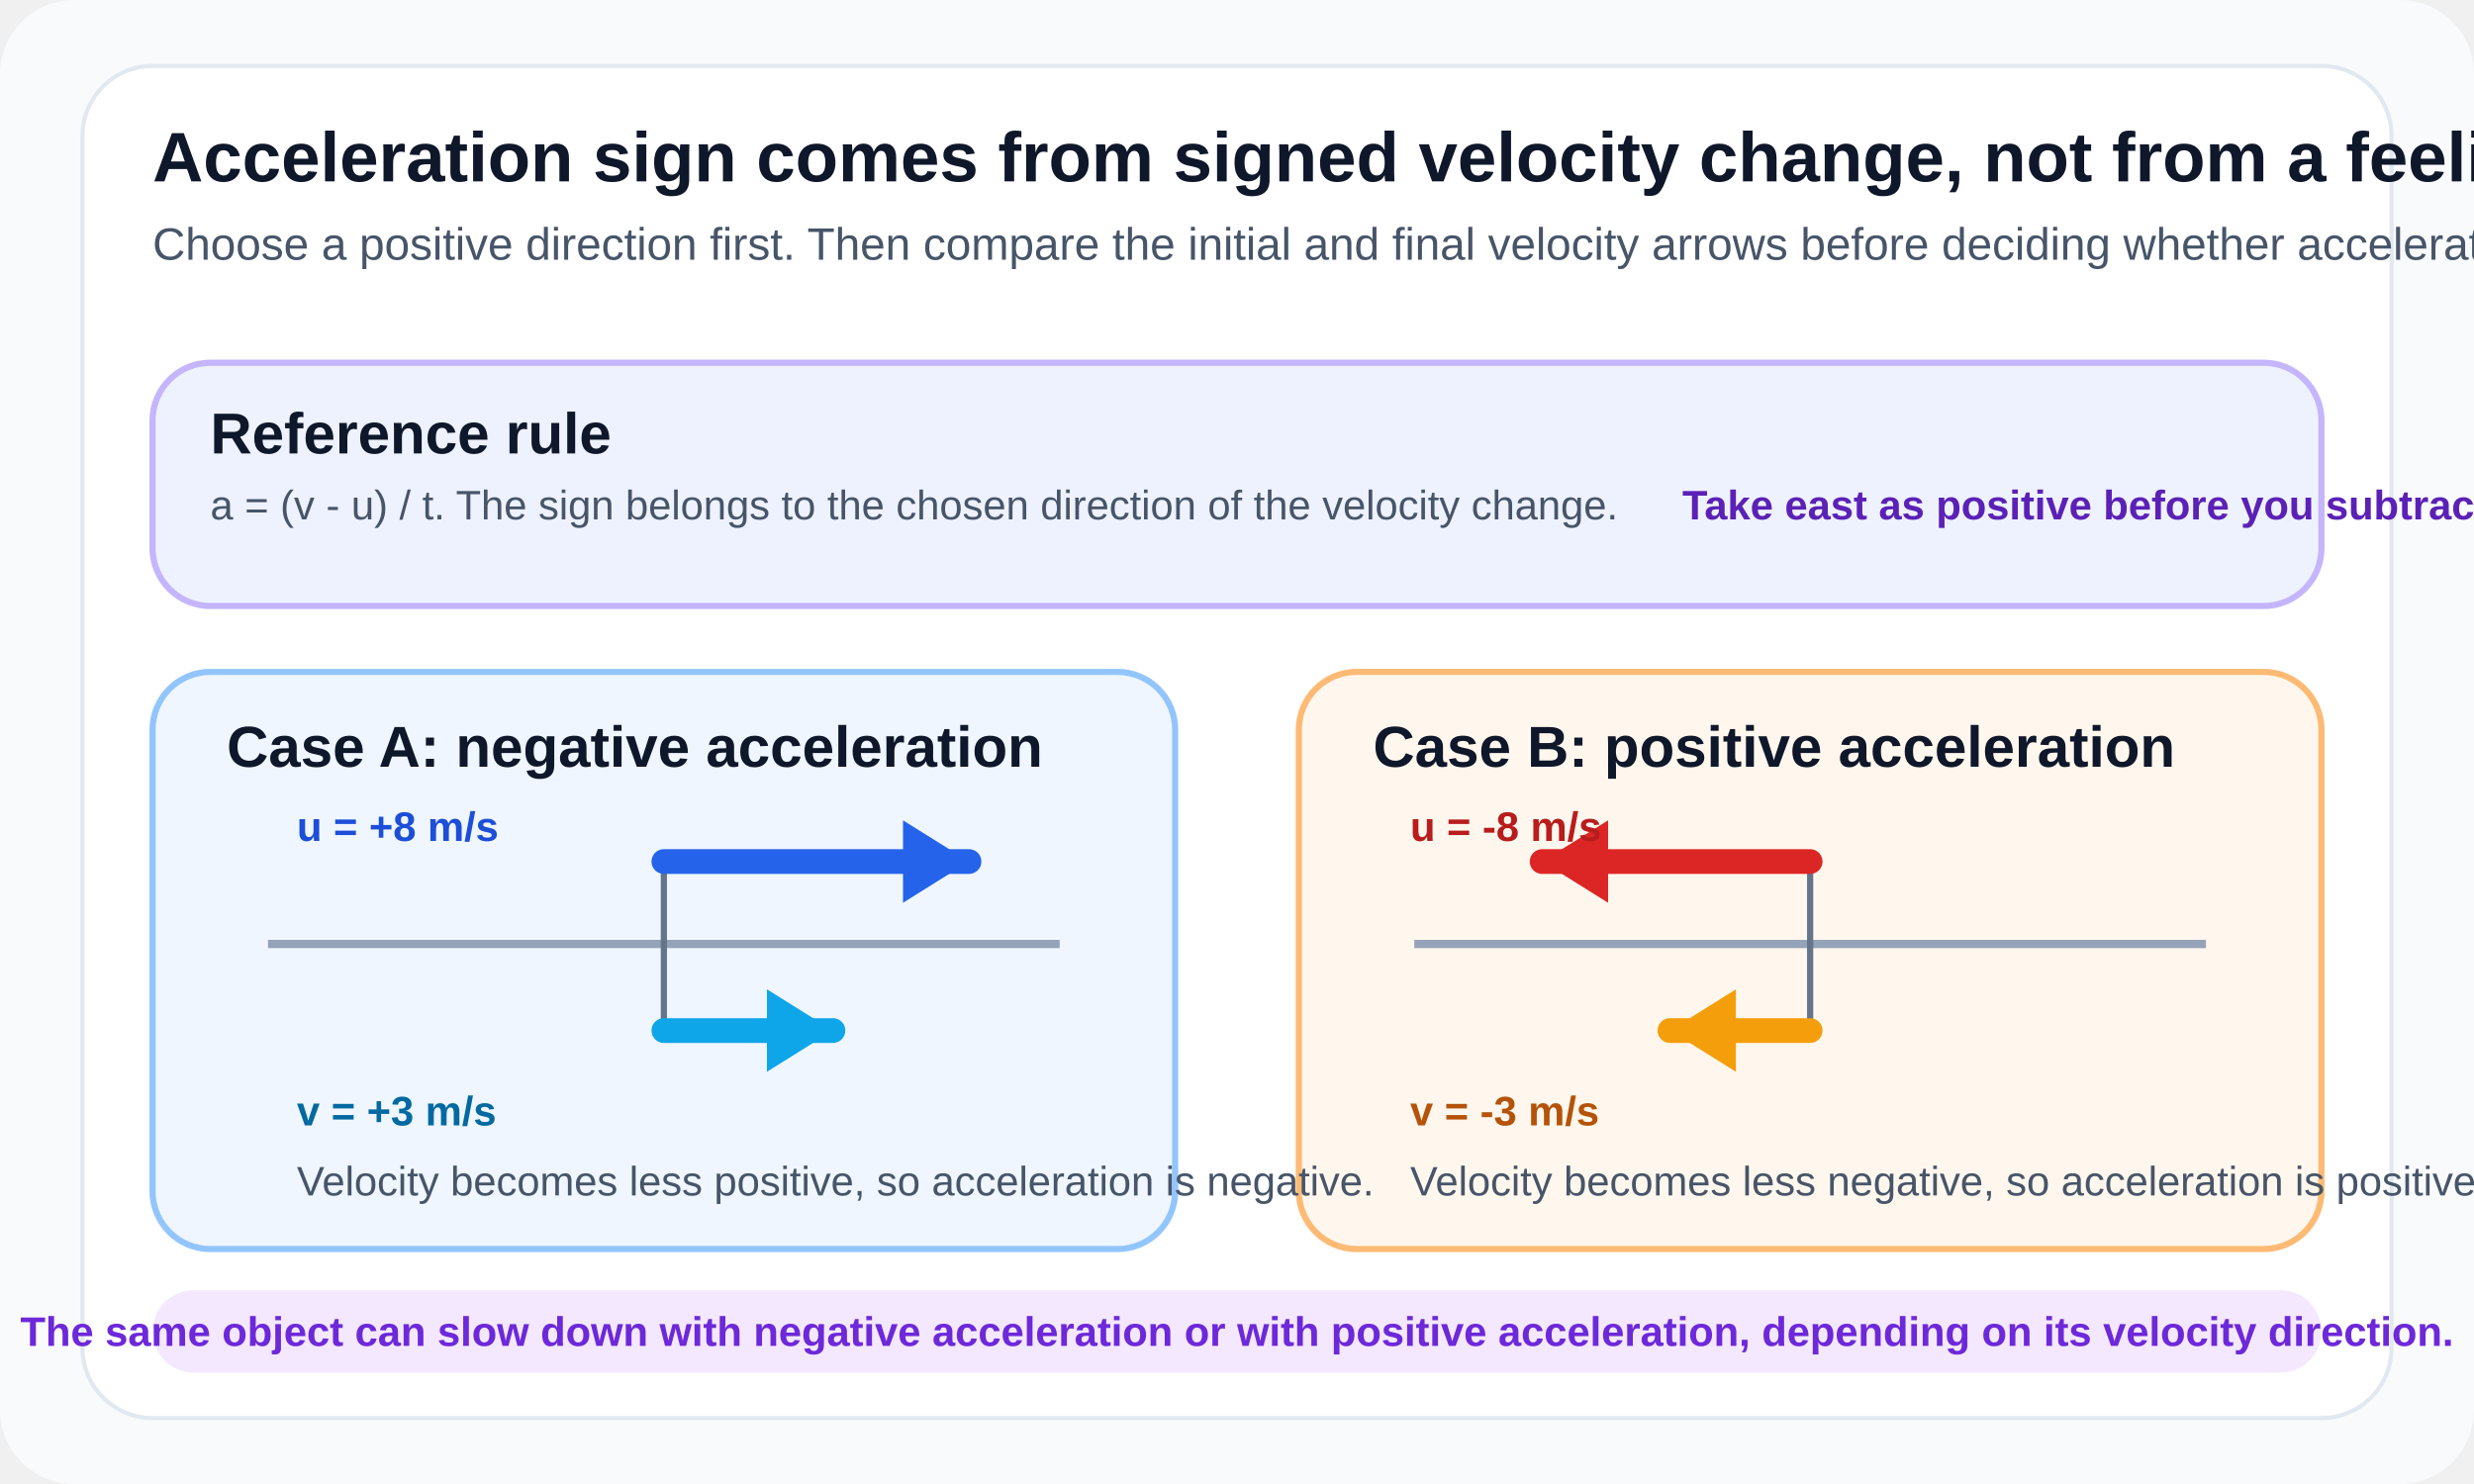
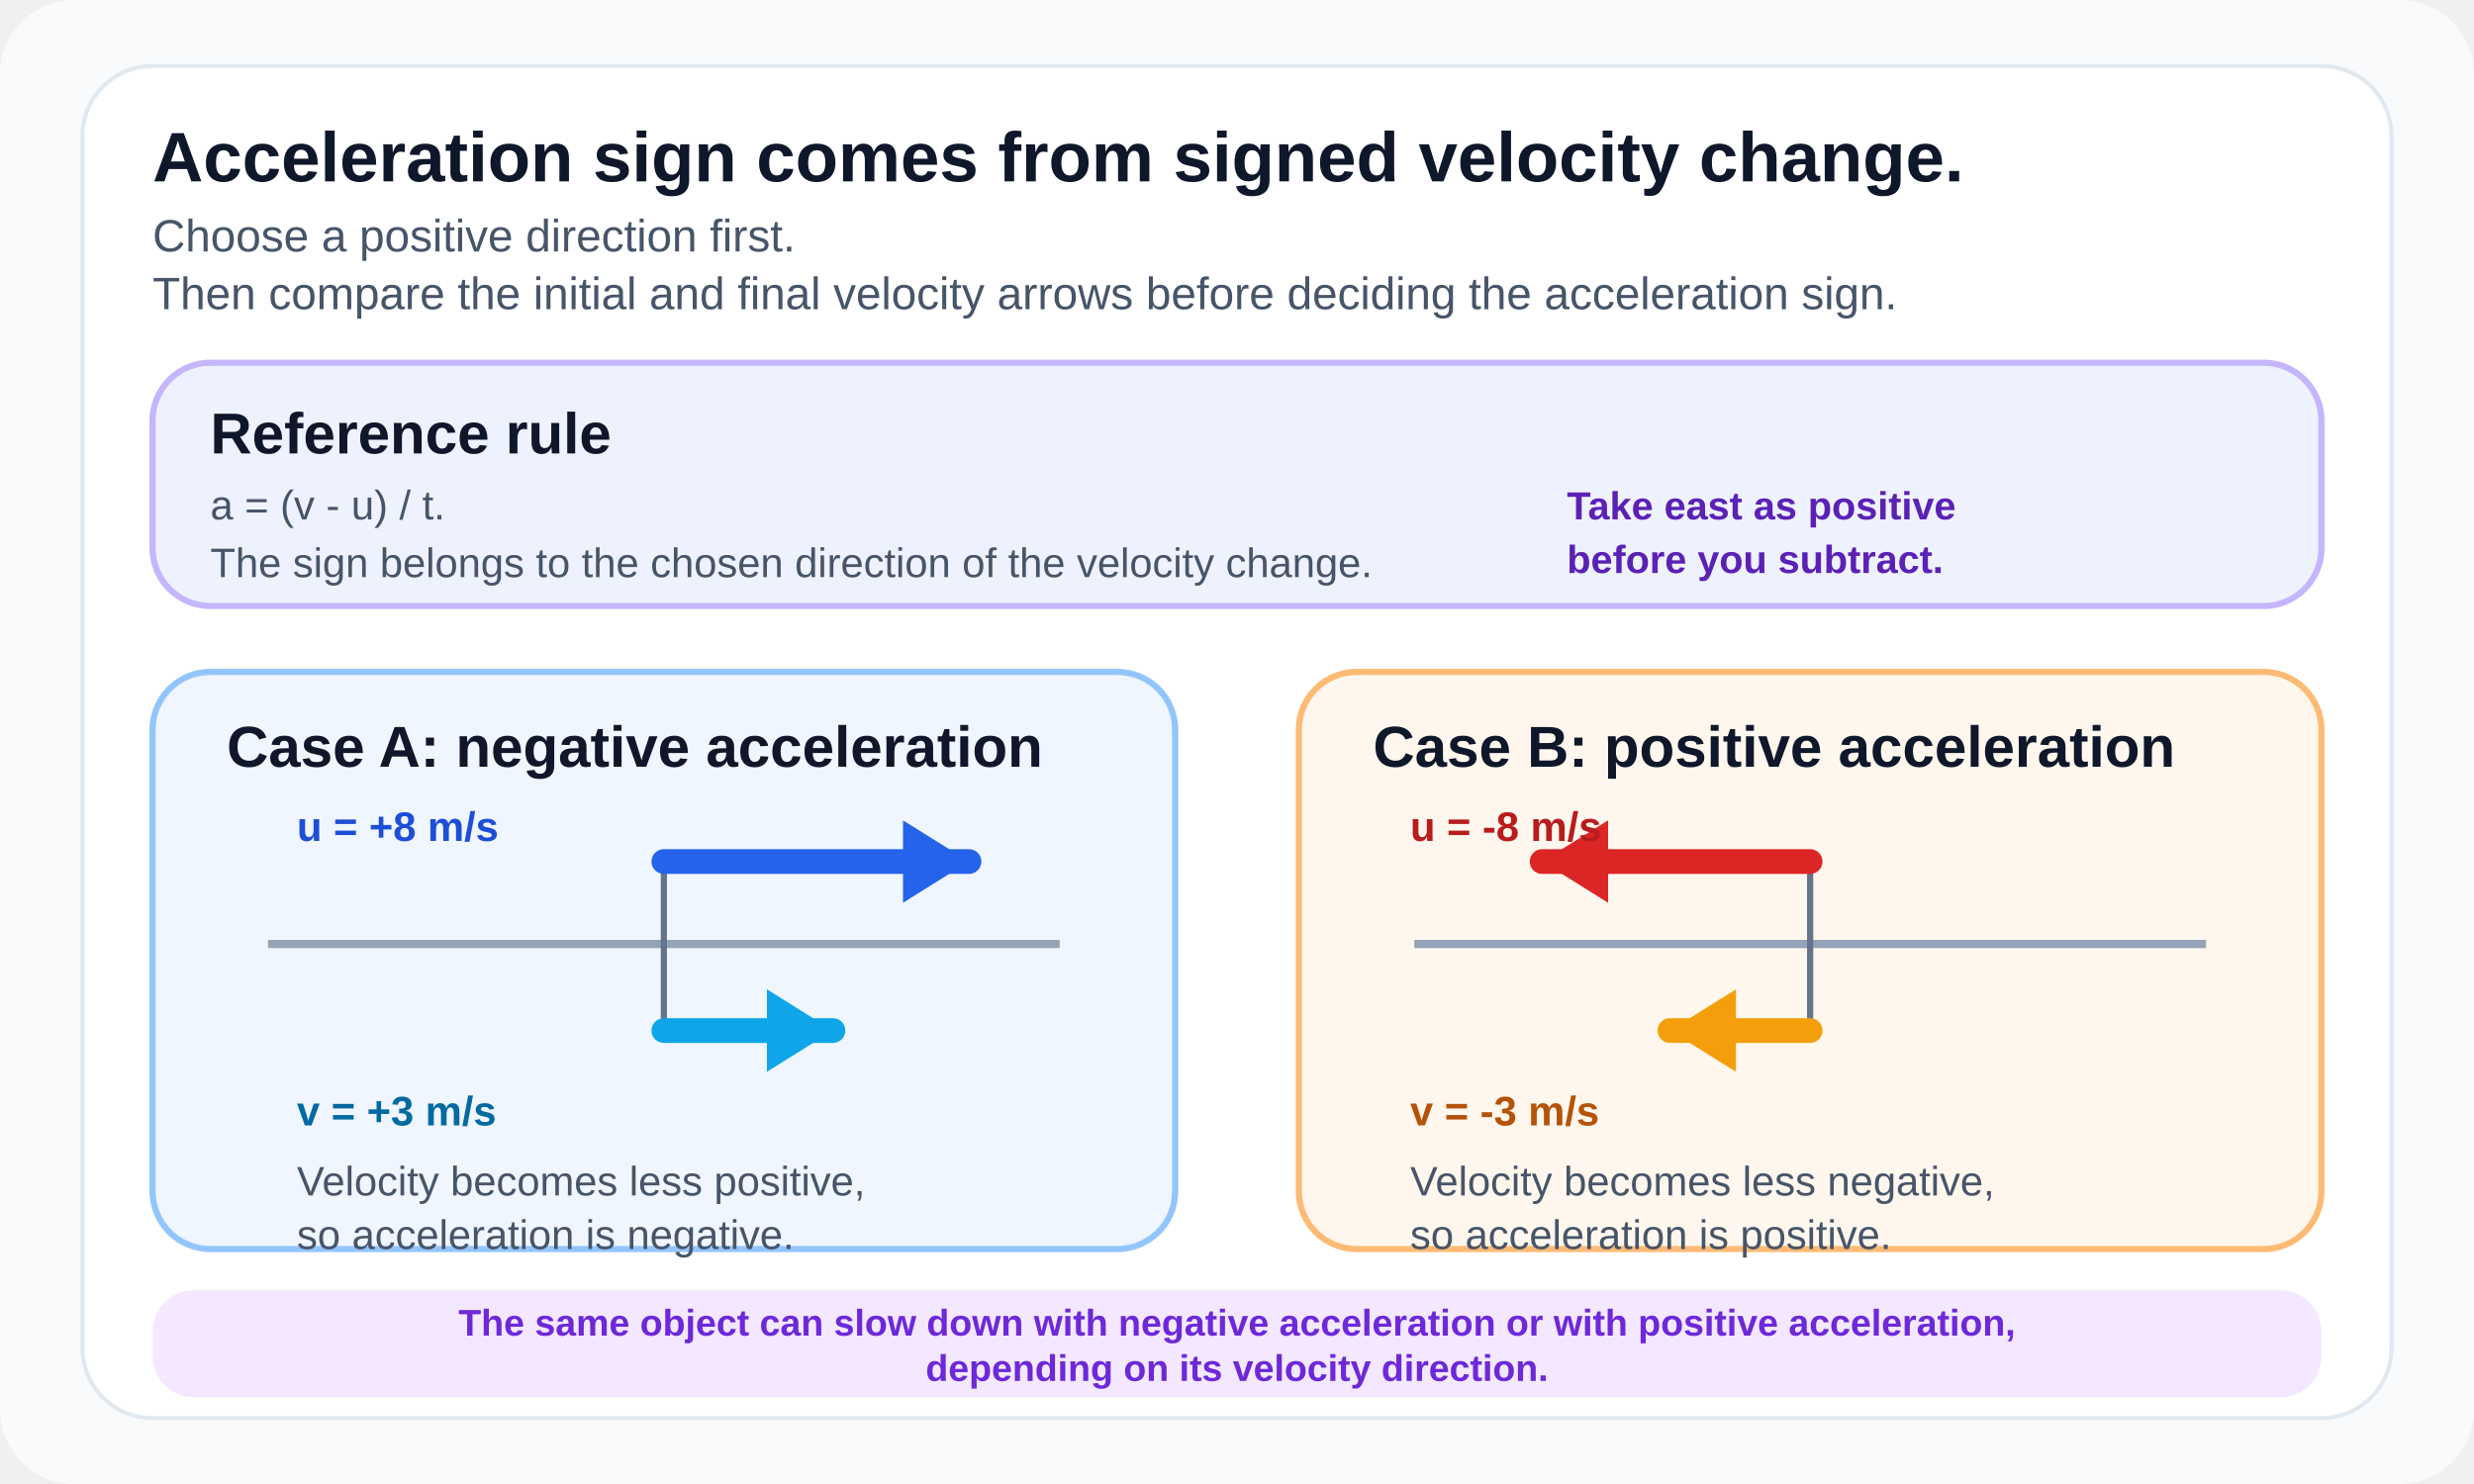
<svg xmlns="http://www.w3.org/2000/svg" width="1200" height="720" viewBox="0 0 1200 720" fill="none">
  <style>
    .title { fill: #0f172a; font: 700 34px 'Segoe UI', Arial, sans-serif; }
    .subtitle { fill: #475569; font: 400 22px 'Segoe UI', Arial, sans-serif; }
    .panel-title { fill: #0f172a; font: 700 28px 'Segoe UI', Arial, sans-serif; }
    .body { fill: #475569; font: 400 20px 'Segoe UI', Arial, sans-serif; }
  </style>
  <rect width="1200" height="720" rx="36" fill="#F8FAFC" />
  <rect x="40" y="32" width="1120" height="656" rx="34" fill="#FFFFFF" stroke="#E2E8F0" stroke-width="2" />
-   <text x="74" y="88" class="title">Acceleration sign comes from signed velocity change, not from a feeling about speed.</text>
-   <text x="74" y="126" class="subtitle">Choose a positive direction first. Then compare the initial and final velocity arrows before deciding whether acceleration is positive, negative, or zero.</text>
+   <text x="74" y="88" class="title">Acceleration sign comes from signed velocity change.</text>
+   <text x="74" y="122" class="subtitle">Choose a positive direction first.</text>
+   <text x="74" y="150" class="subtitle">Then compare the initial and final velocity arrows before deciding the acceleration sign.</text>
  <rect x="74" y="176" width="1052" height="118" rx="28" fill="#EEF2FF" stroke="#C4B5FD" stroke-width="3" />
  <text x="102" y="220" class="panel-title">Reference rule</text>
-   <text x="102" y="252" class="body">a = (v - u) / t. The sign belongs to the chosen direction of the velocity change.</text>
-   <text x="816" y="252" fill="#5B21B6" font-family="Segoe UI, Arial, sans-serif" font-size="20" font-weight="700">Take east as positive before you subtract.</text>
+   <text x="102" y="252" class="body">a = (v - u) / t.</text>
+   <text x="102" y="280" class="body">The sign belongs to the chosen direction of the velocity change.</text>
+   <text x="760" y="252" fill="#5B21B6" font-family="Segoe UI, Arial, sans-serif" font-size="19" font-weight="700">Take east as positive</text>
+   <text x="760" y="278" fill="#5B21B6" font-family="Segoe UI, Arial, sans-serif" font-size="19" font-weight="700">before you subtract.</text>
  <rect x="74" y="326" width="496" height="280" rx="28" fill="#EFF6FF" stroke="#93C5FD" stroke-width="3" />
  <rect x="630" y="326" width="496" height="280" rx="28" fill="#FFF7ED" stroke="#FDBA74" stroke-width="3" />
  <text x="110" y="372" class="panel-title">Case A: negative acceleration</text>
  <text x="666" y="372" class="panel-title">Case B: positive acceleration</text>
  <line x1="130" y1="458" x2="514" y2="458" stroke="#94A3B8" stroke-width="4" />
  <line x1="322" y1="420" x2="322" y2="496" stroke="#64748B" stroke-width="3" />
  <line x1="322" y1="418" x2="470" y2="418" stroke="#2563EB" stroke-width="12" stroke-linecap="round" />
  <polygon points="470,418 438,398 438,438" fill="#2563EB" />
  <line x1="322" y1="500" x2="404" y2="500" stroke="#0EA5E9" stroke-width="12" stroke-linecap="round" />
  <polygon points="404,500 372,480 372,520" fill="#0EA5E9" />
  <text x="144" y="408" fill="#1D4ED8" font-family="Segoe UI, Arial, sans-serif" font-size="20" font-weight="700">u = +8 m/s</text>
  <text x="144" y="546" fill="#0369A1" font-family="Segoe UI, Arial, sans-serif" font-size="20" font-weight="700">v = +3 m/s</text>
-   <text x="144" y="580" class="body">Velocity becomes less positive, so acceleration is negative.</text>
+   <text x="144" y="580" class="body">Velocity becomes less positive,</text>
+   <text x="144" y="606" class="body">so acceleration is negative.</text>
  <line x1="686" y1="458" x2="1070" y2="458" stroke="#94A3B8" stroke-width="4" />
  <line x1="878" y1="420" x2="878" y2="496" stroke="#64748B" stroke-width="3" />
  <line x1="878" y1="418" x2="748" y2="418" stroke="#DC2626" stroke-width="12" stroke-linecap="round" />
  <polygon points="748,418 780,398 780,438" fill="#DC2626" />
  <line x1="878" y1="500" x2="810" y2="500" stroke="#F59E0B" stroke-width="12" stroke-linecap="round" />
  <polygon points="810,500 842,480 842,520" fill="#F59E0B" />
  <text x="684" y="408" fill="#B91C1C" font-family="Segoe UI, Arial, sans-serif" font-size="20" font-weight="700">u = -8 m/s</text>
  <text x="684" y="546" fill="#B45309" font-family="Segoe UI, Arial, sans-serif" font-size="20" font-weight="700">v = -3 m/s</text>
-   <text x="684" y="580" class="body">Velocity becomes less negative, so acceleration is positive.</text>
-   <rect x="74" y="626" width="1052" height="40" rx="20" fill="#F3E8FF" />
-   <text x="600" y="653" fill="#6D28D9" font-family="Segoe UI, Arial, sans-serif" font-size="20" font-weight="700" text-anchor="middle">The same object can slow down with negative acceleration or with positive acceleration, depending on its velocity direction.</text>
+   <text x="684" y="580" class="body">Velocity becomes less negative,</text>
+   <text x="684" y="606" class="body">so acceleration is positive.</text>
+   <rect x="74" y="626" width="1052" height="52" rx="20" fill="#F3E8FF" />
+   <text x="600" y="648" fill="#6D28D9" font-family="Segoe UI, Arial, sans-serif" font-size="18" font-weight="700" text-anchor="middle">The same object can slow down with negative acceleration or with positive acceleration,</text>
+   <text x="600" y="670" fill="#6D28D9" font-family="Segoe UI, Arial, sans-serif" font-size="18" font-weight="700" text-anchor="middle">depending on its velocity direction.</text>
</svg>
